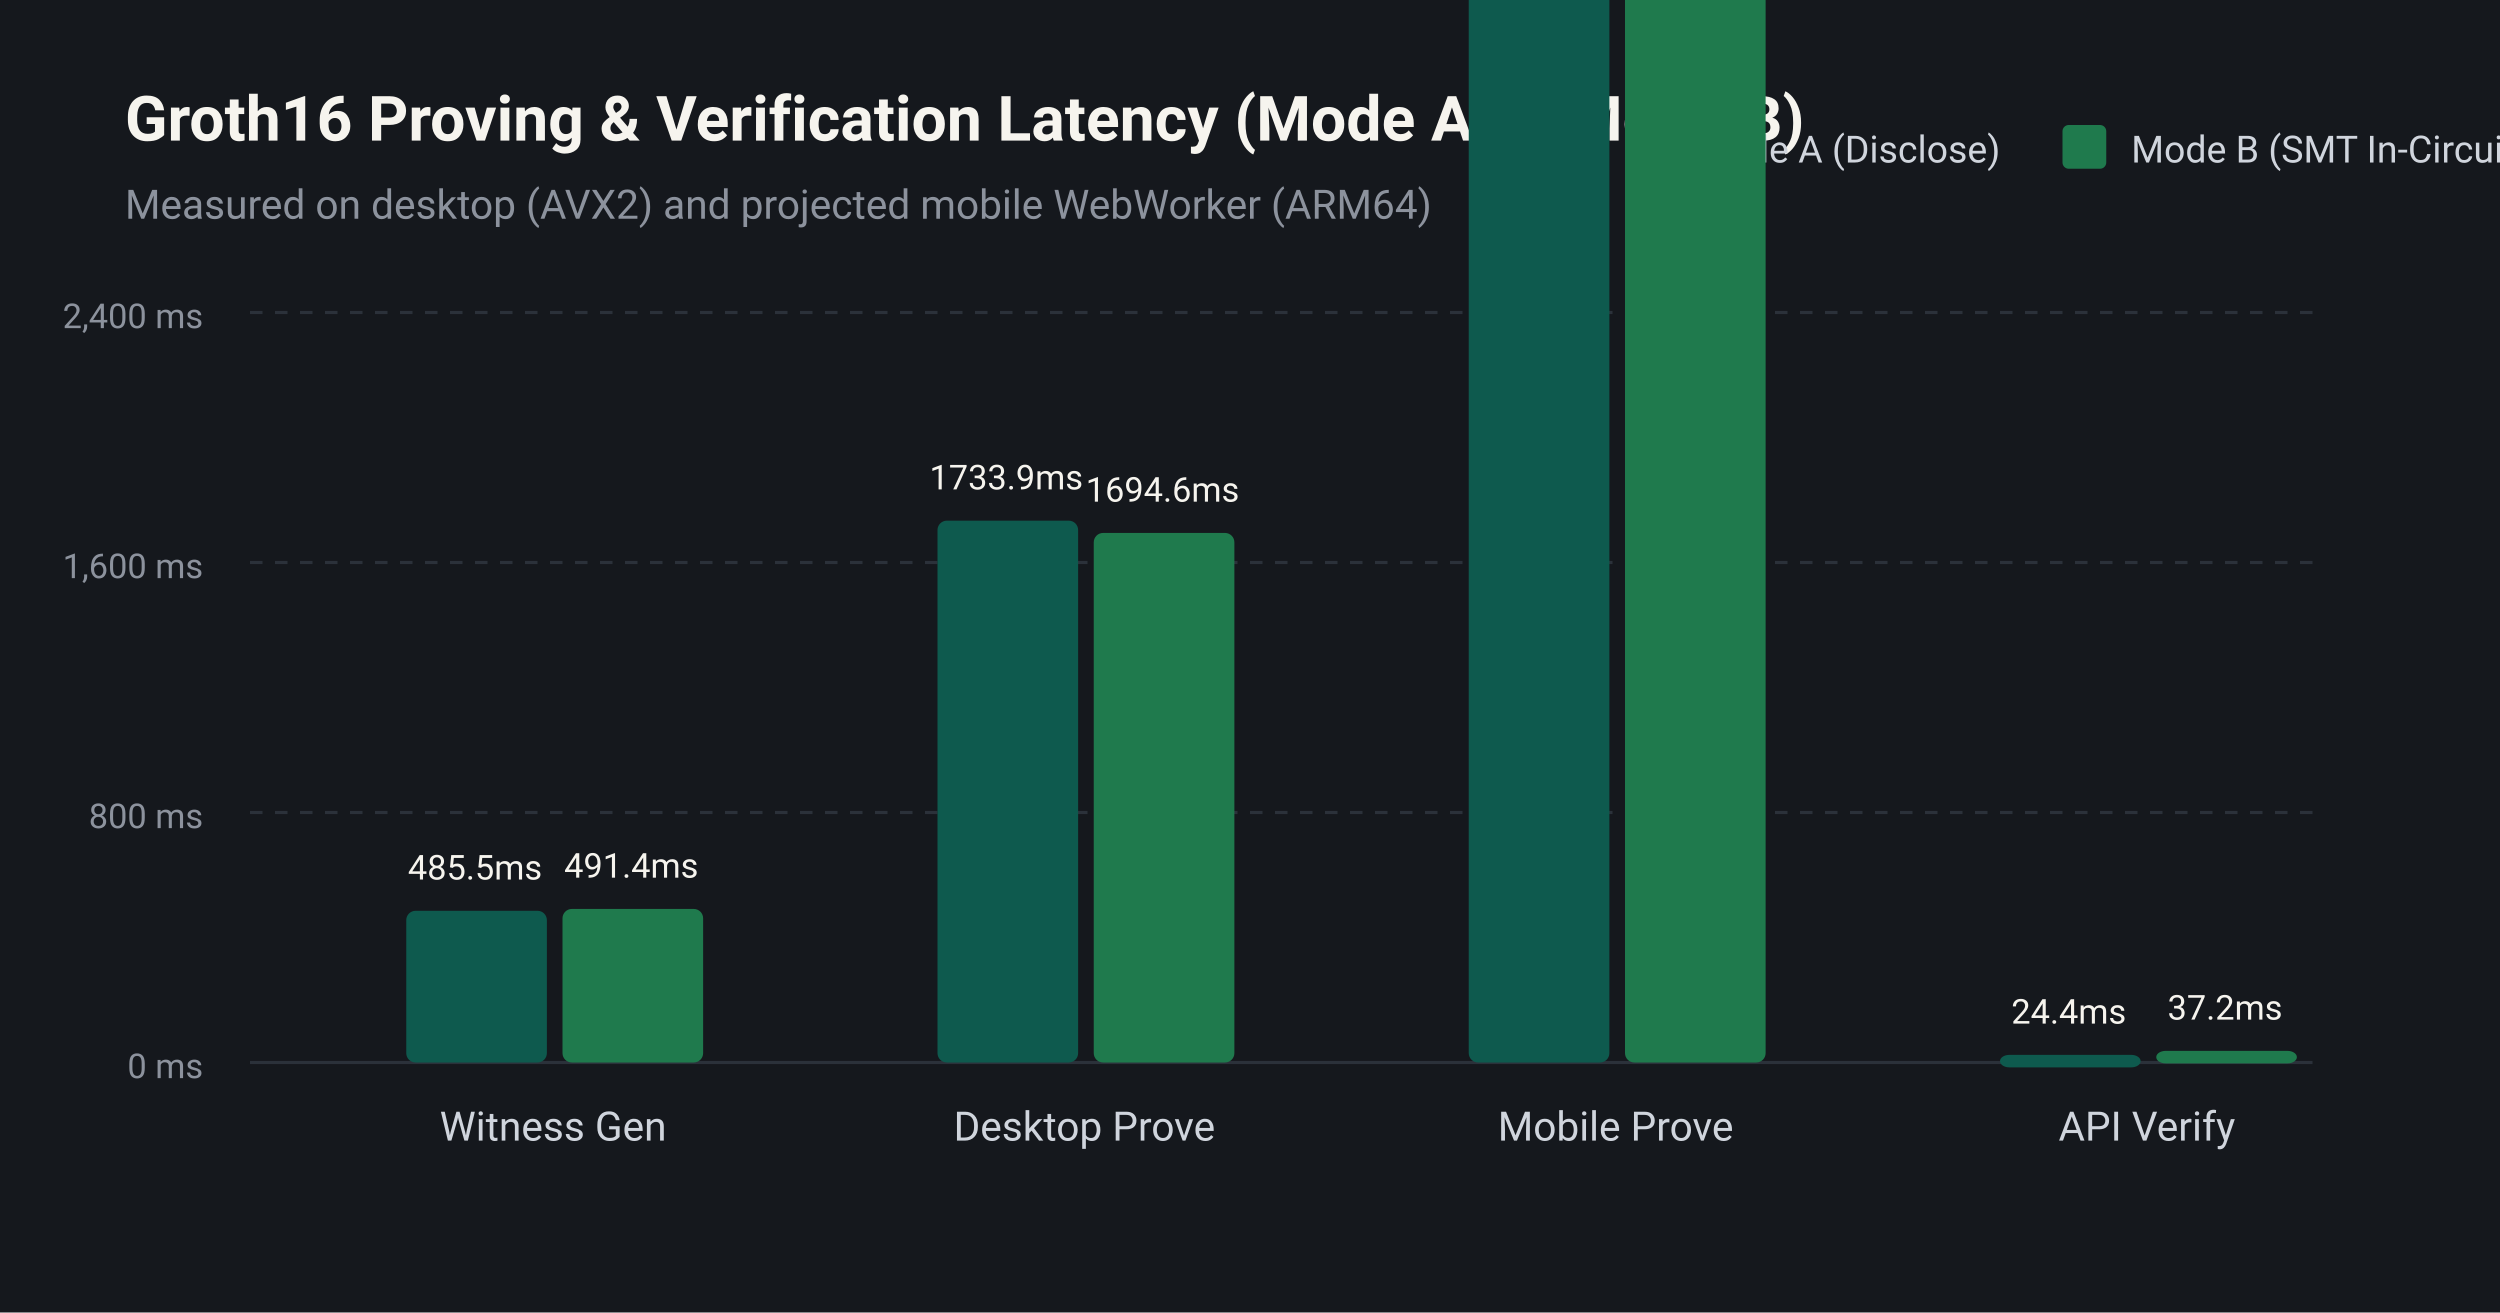
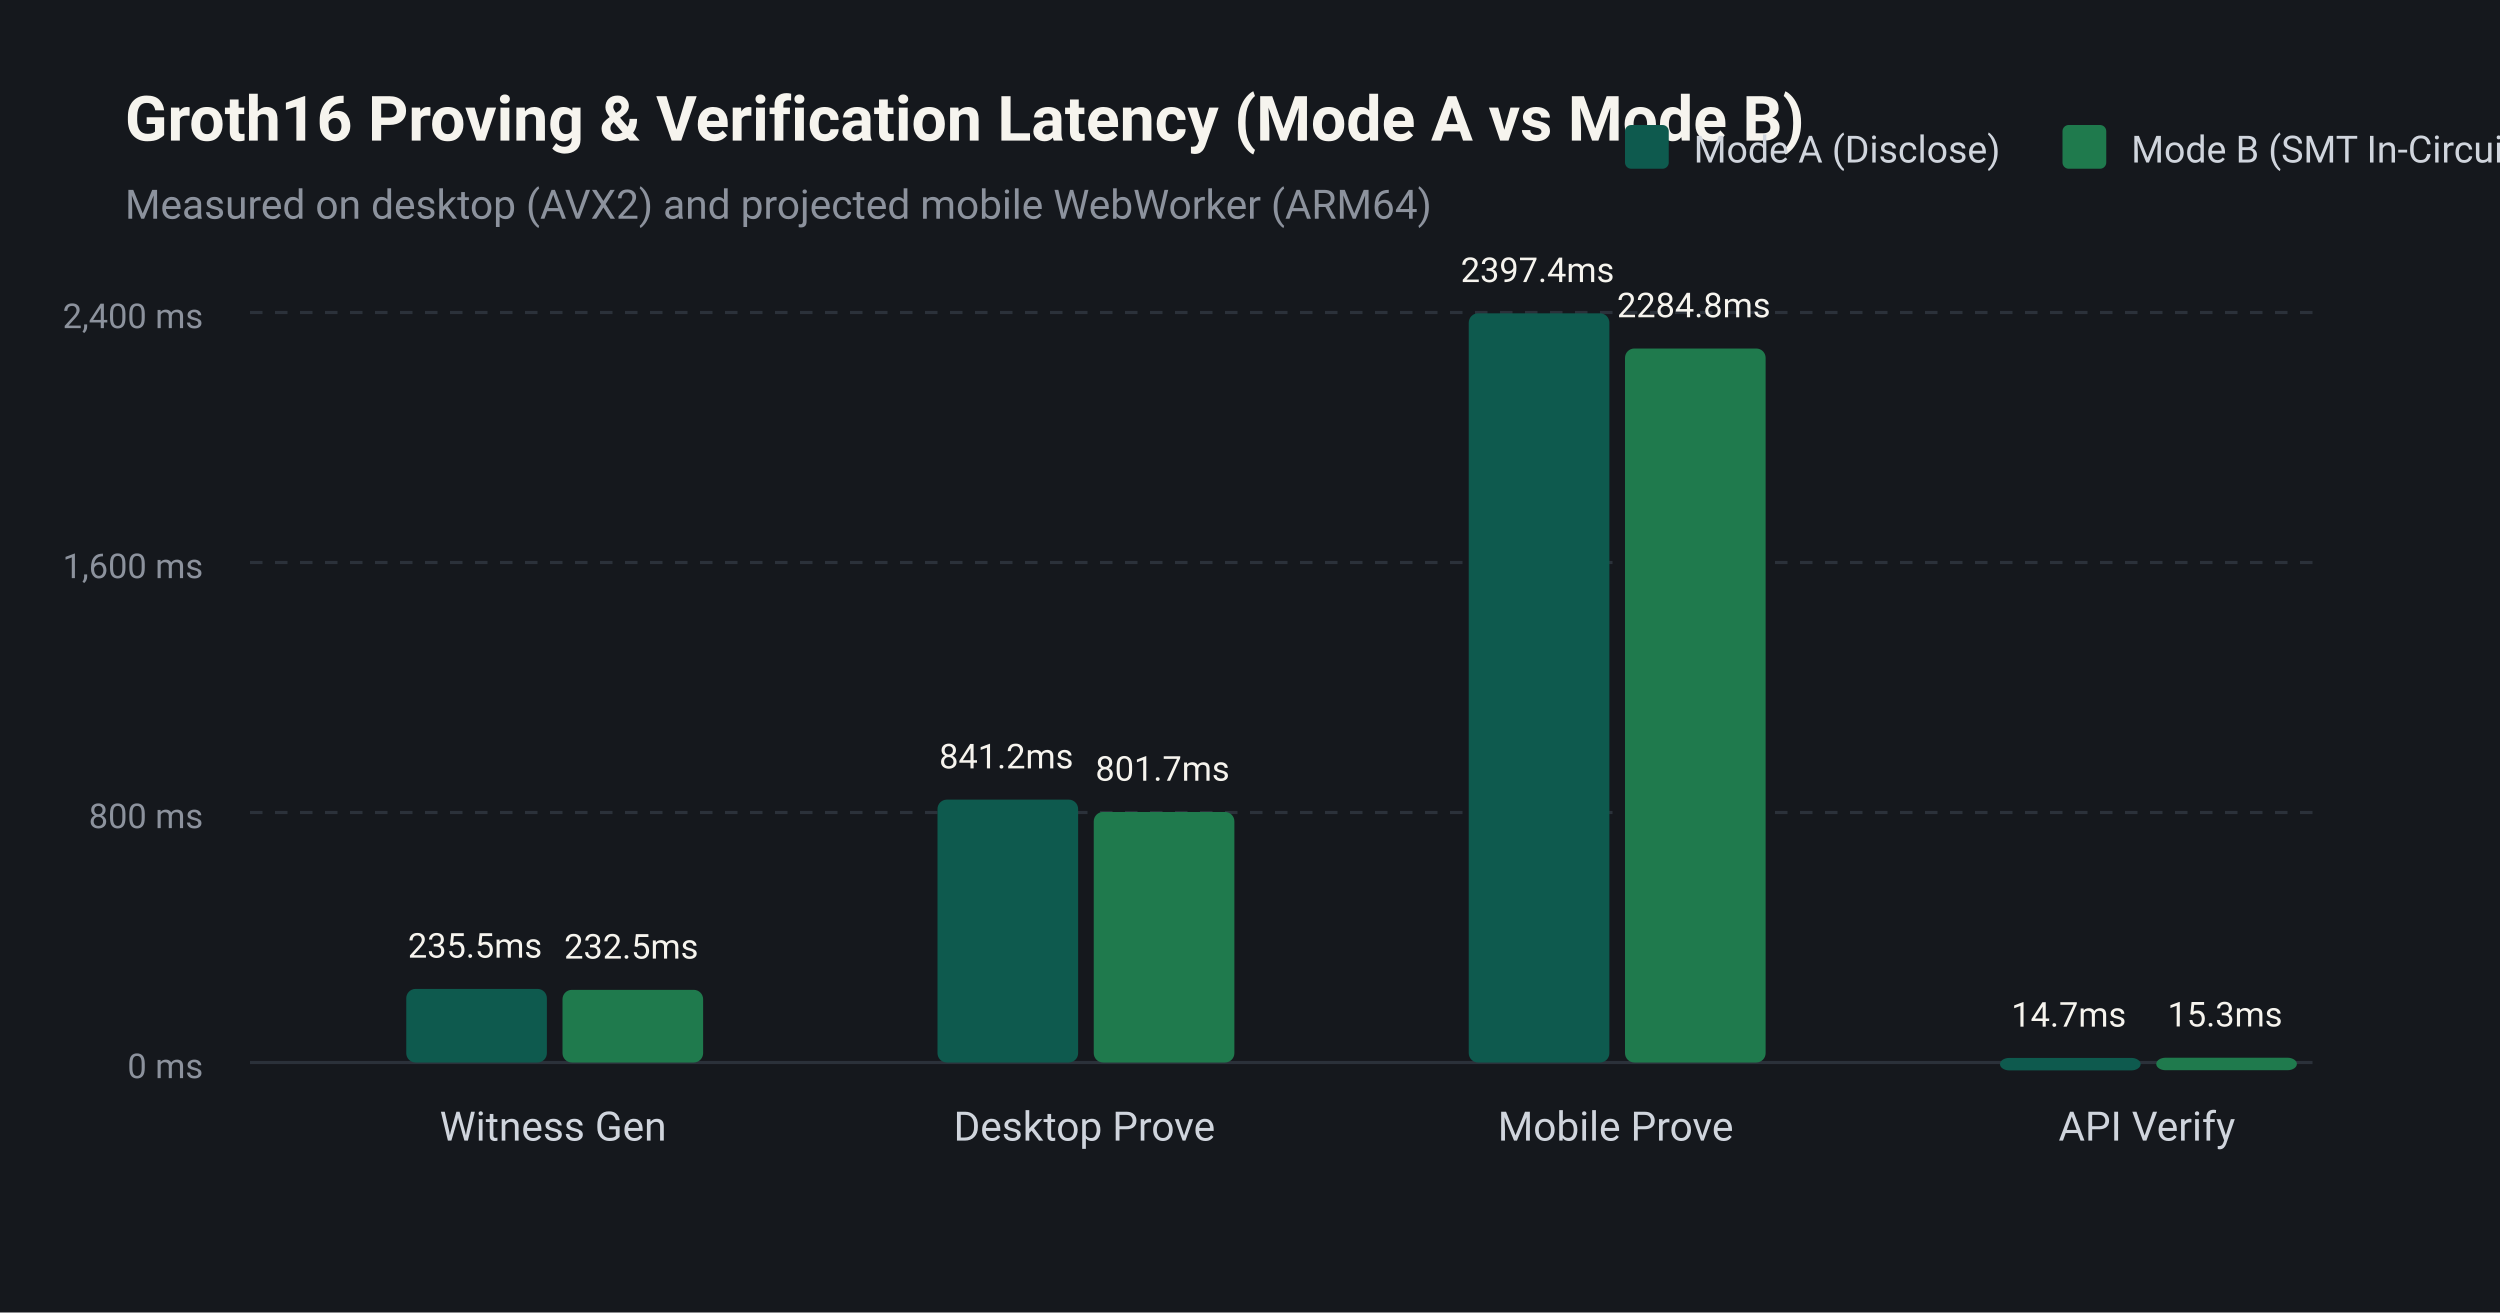
<svg xmlns="http://www.w3.org/2000/svg" width="800" height="420" viewBox="0 0 800 420" style="background:#15181D; font-family: -apple-system, BlinkMacSystemFont, 'Segoe UI', Roboto, sans-serif;">
  <rect width="800" height="420" fill="#15181D" />
  <text x="40" y="45" fill="#F6F4EE" font-size="20" font-weight="600">Groth16 Proving &amp; Verification Latency (Mode A vs Mode B)</text>
  <text x="40" y="70" fill="#8C929D" font-size="13">Measured on desktop (AVX2) and projected mobile WebWorker (ARM64)</text>
  <rect x="520" y="40" width="14" height="14" fill="#0E5A4E" rx="2" />
  <text x="542" y="52" fill="#D0D5DD" font-size="12">Mode A (Disclose)</text>
  <rect x="660" y="40" width="14" height="14" fill="#1F7A4D" rx="2" />
  <text x="682" y="52" fill="#D0D5DD" font-size="12">Mode B (SMT In-Circuit)</text>
  <line x1="80" y1="340" x2="740" y2="340" stroke="#2B313A" stroke-width="1" />
  <line x1="80" y1="260" x2="740" y2="260" stroke="#2B313A" stroke-width="1" stroke-dasharray="4" />
  <line x1="80" y1="180" x2="740" y2="180" stroke="#2B313A" stroke-width="1" stroke-dasharray="4" />
  <line x1="80" y1="100" x2="740" y2="100" stroke="#2B313A" stroke-width="1" stroke-dasharray="4" />
  <text x="65" y="345" fill="#8C929D" font-size="11" text-anchor="end">0 ms</text>
  <text x="65" y="265" fill="#8C929D" font-size="11" text-anchor="end">800 ms</text>
  <text x="65" y="185" fill="#8C929D" font-size="11" text-anchor="end">1,600 ms</text>
  <text x="65" y="105" fill="#8C929D" font-size="11" text-anchor="end">2,400 ms</text>
-   <rect x="130" y="291.45" width="45" height="48.55" fill="#0E5A4E" rx="3" />
-   <rect x="180" y="290.86" width="45" height="49.14" fill="#1F7A4D" rx="3" />
+   <rect x="130" y="316.45" width="45" height="23.55" fill="#0E5A4E" rx="3" />
+   <rect x="180" y="316.75" width="45" height="23.25" fill="#1F7A4D" rx="3" />
  <text x="177" y="365" fill="#D0D5DD" font-size="13" text-anchor="middle">Witness Gen</text>
-   <text x="152" y="281.45" fill="#F6F4EE" font-size="11" text-anchor="middle">485.5ms</text>
-   <text x="202" y="280.86" fill="#F6F4EE" font-size="11" text-anchor="middle">491.4ms</text>
-   <rect x="300" y="166.61" width="45" height="173.39" fill="#0E5A4E" rx="3" />
-   <rect x="350" y="170.54" width="45" height="169.46" fill="#1F7A4D" rx="3" />
+   <text x="152" y="306.45" fill="#F6F4EE" font-size="11" text-anchor="middle">235.5ms</text>
+   <text x="202" y="306.75" fill="#F6F4EE" font-size="11" text-anchor="middle">232.5ms</text>
+   <rect x="300" y="255.88" width="45" height="84.12" fill="#0E5A4E" rx="3" />
+   <rect x="350" y="259.83" width="45" height="80.17" fill="#1F7A4D" rx="3" />
  <text x="347" y="365" fill="#D0D5DD" font-size="13" text-anchor="middle">Desktop Prove</text>
-   <text x="322" y="156.61" fill="#F6F4EE" font-size="11" text-anchor="middle">1733.9ms</text>
-   <text x="372" y="160.54" fill="#F6F4EE" font-size="11" text-anchor="middle">1694.6ms</text>
-   <rect x="470" y="-154.16" width="45" height="494.16" fill="#0E5A4E" rx="3" />
-   <rect x="520" y="-142.96" width="45" height="482.96" fill="#1F7A4D" rx="3" />
+   <text x="322" y="245.88" fill="#F6F4EE" font-size="11" text-anchor="middle">841.2ms</text>
+   <text x="372" y="249.83" fill="#F6F4EE" font-size="11" text-anchor="middle">801.7ms</text>
+   <rect x="470" y="100.26" width="45" height="239.74" fill="#0E5A4E" rx="3" />
+   <rect x="520" y="111.52" width="45" height="228.48" fill="#1F7A4D" rx="3" />
  <text x="517" y="365" fill="#D0D5DD" font-size="13" text-anchor="middle">Mobile Prove</text>
-   <text x="492" y="-164.16" fill="#F6F4EE" font-size="11" text-anchor="middle">4941.6ms</text>
-   <text x="542" y="-152.96" fill="#F6F4EE" font-size="11" text-anchor="middle">4829.6ms</text>
-   <rect x="640" y="337.56" width="45" height="4" fill="#0E5A4E" rx="3" />
-   <rect x="690" y="336.28" width="45" height="4" fill="#1F7A4D" rx="3" />
+   <text x="492" y="90.26" fill="#F6F4EE" font-size="11" text-anchor="middle">2397.4ms</text>
+   <text x="542" y="101.52" fill="#F6F4EE" font-size="11" text-anchor="middle">2284.8ms</text>
+   <rect x="640" y="338.53" width="45" height="4" fill="#0E5A4E" rx="3" />
+   <rect x="690" y="338.47" width="45" height="4" fill="#1F7A4D" rx="3" />
  <text x="687" y="365" fill="#D0D5DD" font-size="13" text-anchor="middle">API Verify</text>
-   <text x="662" y="327.56" fill="#F6F4EE" font-size="11" text-anchor="middle">24.4ms</text>
-   <text x="712" y="326.28" fill="#F6F4EE" font-size="11" text-anchor="middle">37.2ms</text>
+   <text x="662" y="328.53" fill="#F6F4EE" font-size="11" text-anchor="middle">14.7ms</text>
+   <text x="712" y="328.47" fill="#F6F4EE" font-size="11" text-anchor="middle">15.3ms</text>
</svg>
